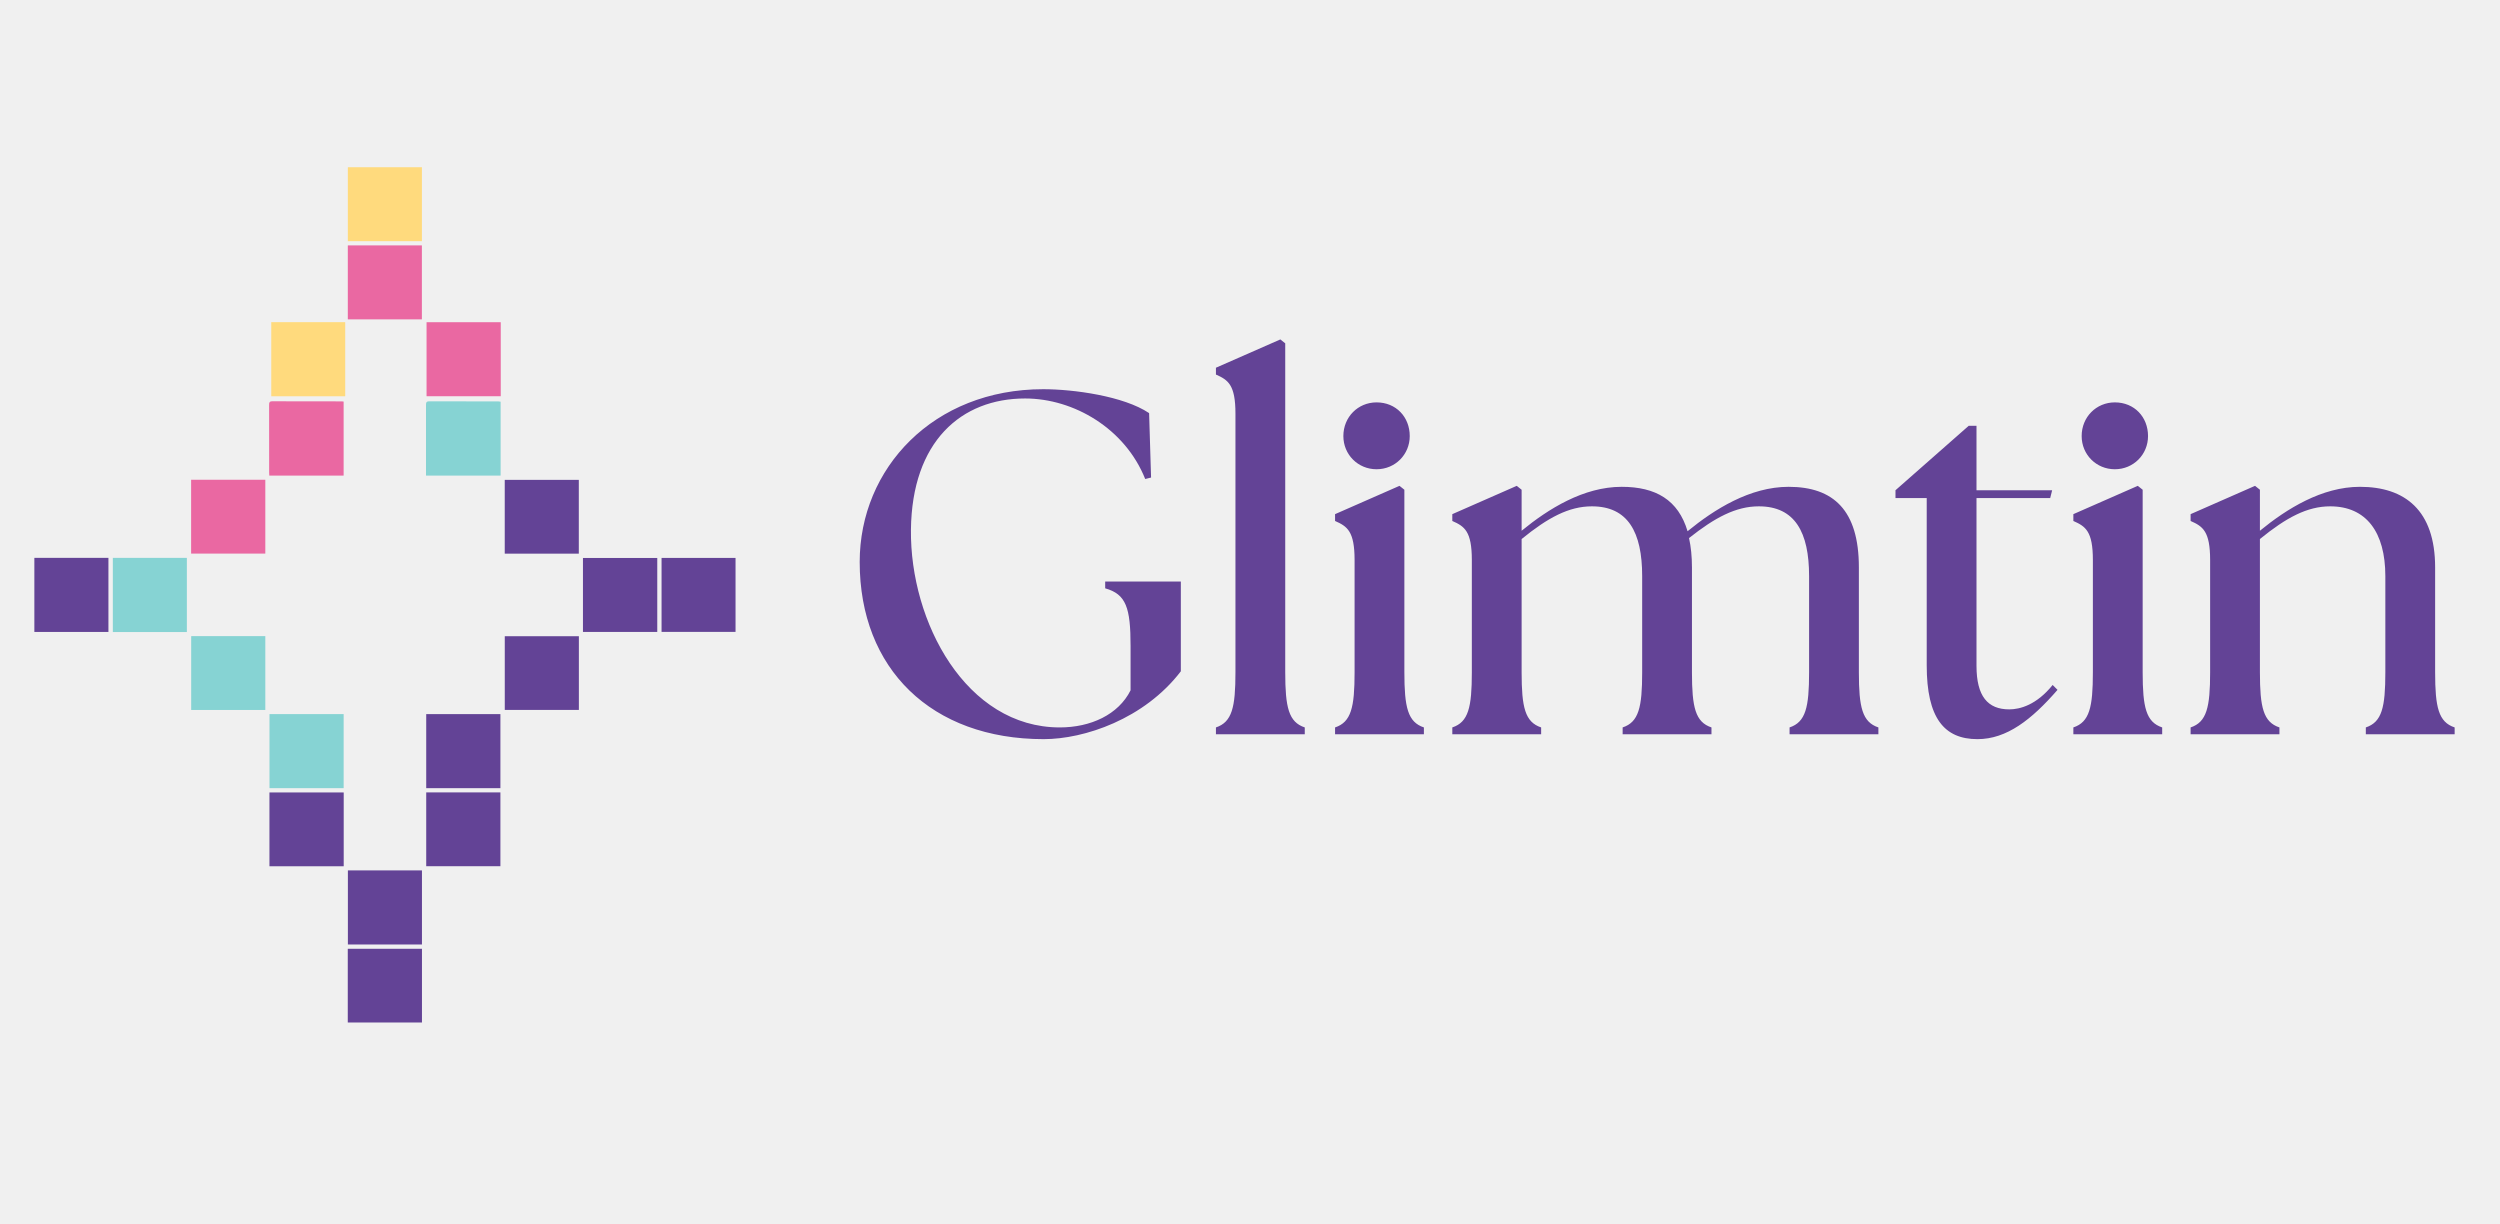
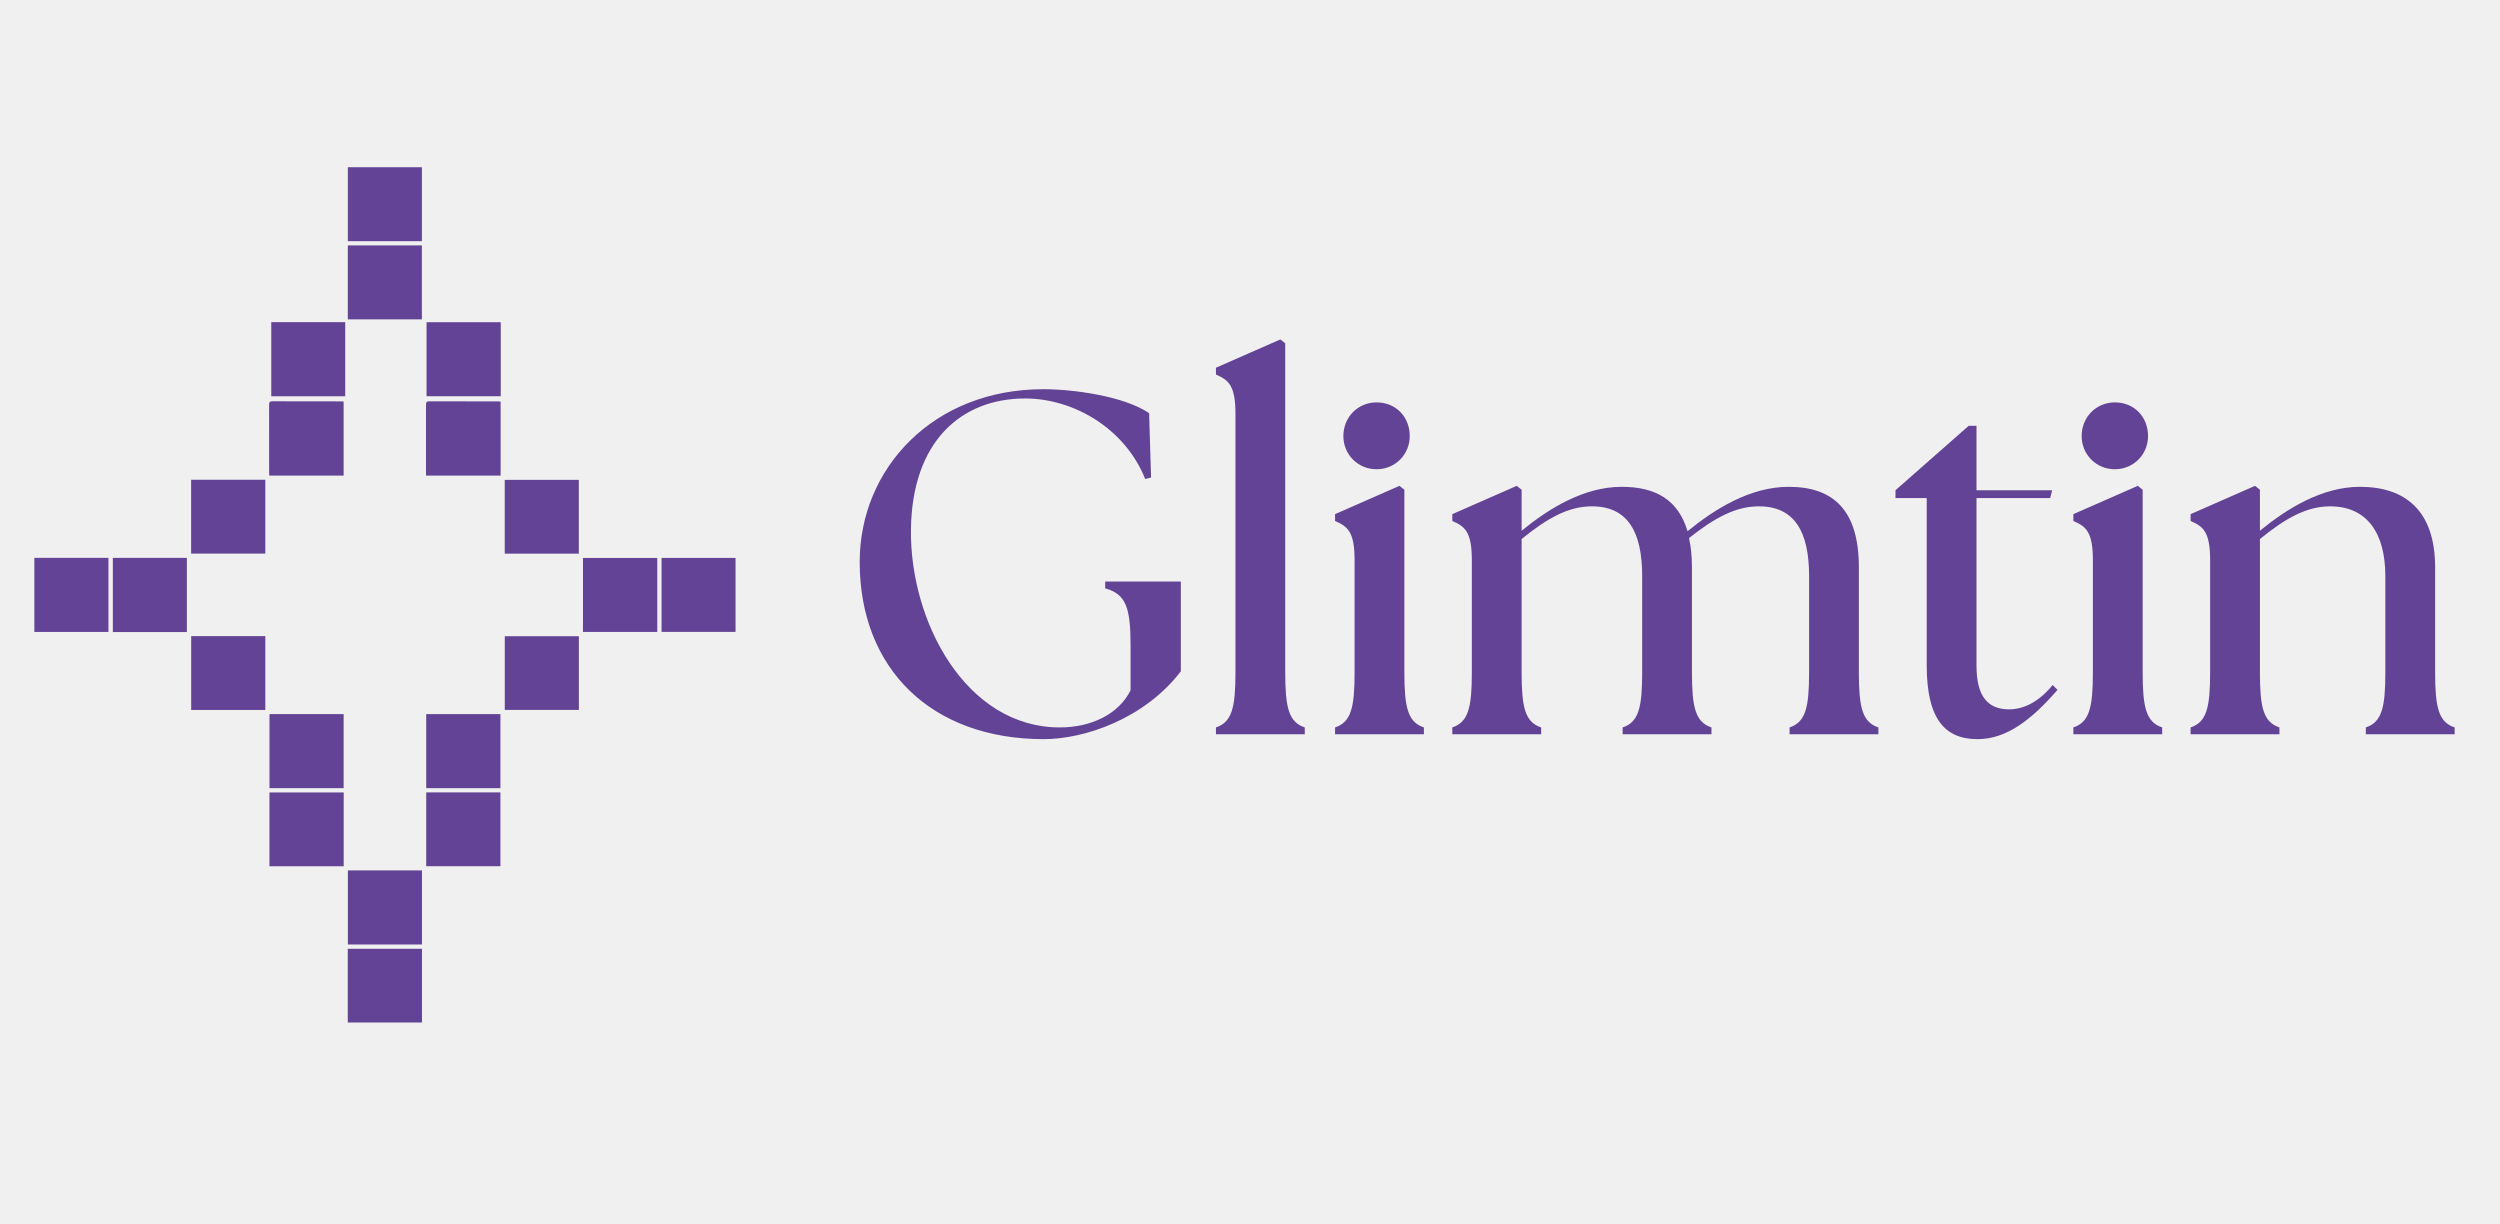
<svg xmlns="http://www.w3.org/2000/svg" width="429" height="210" viewBox="0 0 429 210" fill="none">
-   <g clip-path="url(#clip0_554_2)">
+   <g clip-path="url(#clip0_648_2)">
    <path d="M179.097 126.838C159.834 126.838 147.523 114.777 147.523 96.436C147.523 80.355 160.169 66.787 179.013 66.787C184.206 66.787 192.832 67.96 197.187 70.891L197.523 81.947L196.517 82.198C193.084 73.571 184.29 68.379 175.915 68.379C164.943 68.379 156.484 75.749 156.317 90.908C156.149 106.737 165.781 124.827 181.861 124.827C187.137 124.827 191.911 122.65 194.005 118.462V110.841C194.005 104.308 193.251 101.963 189.65 100.958V99.786H202.631V115.196C196.35 123.404 186.048 126.838 179.097 126.838ZM208.654 126V124.827C211.417 123.906 212.004 121.394 212.004 115.364V70.975C212.004 66.034 210.747 65.196 208.654 64.275V63.102L219.709 58.245L220.546 58.915V115.364C220.546 121.394 221.133 123.906 223.897 124.827V126H208.654ZM229.097 126V124.827C231.861 123.906 232.447 121.394 232.447 115.364V96.101C232.447 91.159 231.191 90.322 229.097 89.4V88.228L240.152 83.37L240.99 84.04V115.364C240.99 121.394 241.576 123.906 244.34 124.827V126H229.097ZM236.216 80.523C233.033 80.523 230.521 78.01 230.521 74.828C230.521 71.561 233.033 69.049 236.216 69.049C239.566 69.049 241.911 71.561 241.911 74.828C241.911 78.01 239.398 80.523 236.216 80.523ZM249.217 126V124.827C251.981 123.906 252.567 121.394 252.567 115.364V96.101C252.567 91.159 251.311 90.322 249.217 89.4V88.228L260.272 83.37L261.11 84.04V91.075C265.716 87.307 271.746 83.538 278.279 83.538C284.142 83.538 287.994 85.799 289.585 91.159C294.192 87.39 300.306 83.538 306.922 83.538C314.627 83.538 318.982 87.558 318.982 97.357V115.364C318.982 121.394 319.569 123.906 322.332 124.827V126H307.09V124.827C309.853 123.906 310.44 121.394 310.44 115.364V98.864C310.44 91.327 308.011 86.888 301.813 86.888C297.877 86.888 294.276 88.814 289.837 92.332C290.172 93.839 290.339 95.514 290.339 97.357V115.364C290.339 121.394 290.926 123.906 293.689 124.827V126H278.446V124.827C281.21 123.906 281.797 121.394 281.797 115.364V98.864C281.797 91.327 279.368 86.888 273.17 86.888C269.234 86.888 265.632 88.814 261.11 92.499V115.364C261.11 121.394 261.696 123.906 264.46 124.827V126H249.217ZM339.335 126.838C333.64 126.838 330.625 123.236 330.625 114.191V85.464H325.265V84.124L337.828 73.069H339.168V84.124H352.149L351.814 85.464H339.168V114.275C339.168 119.467 341.094 121.729 344.779 121.729C346.622 121.729 349.469 120.975 352.233 117.541L353.071 118.379C348.632 123.487 344.361 126.838 339.335 126.838ZM355.788 126V124.827C358.552 123.906 359.138 121.394 359.138 115.364V96.101C359.138 91.159 357.882 90.322 355.788 89.4V88.228L366.843 83.37L367.681 84.04V115.364C367.681 121.394 368.267 123.906 371.031 124.827V126H355.788ZM362.907 80.523C359.724 80.523 357.212 78.01 357.212 74.828C357.212 71.561 359.724 69.049 362.907 69.049C366.257 69.049 368.602 71.561 368.602 74.828C368.602 78.01 366.09 80.523 362.907 80.523ZM375.908 126V124.827C378.672 123.906 379.258 121.394 379.258 115.364V96.101C379.258 91.159 378.002 90.322 375.908 89.4V88.228L386.963 83.37L387.801 84.04V91.075C392.407 87.307 398.437 83.538 404.97 83.538C412.675 83.538 417.868 87.558 417.868 97.357V115.364C417.868 121.394 418.454 123.906 421.218 124.827V126H405.975V124.827C408.739 123.906 409.325 121.394 409.325 115.364V98.864C409.325 91.327 406.059 86.888 399.861 86.888C395.925 86.888 392.324 88.814 387.801 92.499V115.364C387.801 121.394 388.387 123.906 391.151 124.827V126H375.908Z" fill="#634396" />
    <path d="M112.787 108.44H100.035V95.748H112.787V108.44Z" fill="#634396" />
-     <path d="M46.211 81.616C46.201 81.412 46.185 81.245 46.185 81.078C46.185 77.218 46.185 73.357 46.18 69.492C46.18 69.095 46.216 68.86 46.724 68.86C50.708 68.881 54.691 68.871 58.67 68.876C58.754 68.876 58.837 68.897 58.968 68.912V81.616H46.211Z" fill="#EA68A2" />
-     <path d="M85.906 68.918V81.611H73.102V81.016C73.102 77.198 73.102 73.374 73.102 69.555C73.102 69.158 73.086 68.866 73.656 68.866C77.598 68.887 81.54 68.877 85.482 68.882C85.608 68.882 85.733 68.903 85.911 68.924L85.906 68.918Z" fill="#86D3D3" />
-     <path d="M46.244 122.539H58.97V135.247H46.244V122.539Z" fill="#86D3D3" />
+     <path d="M46.211 81.616C46.201 81.412 46.185 81.245 46.185 81.078C46.185 77.218 46.185 73.357 46.18 69.492C46.18 69.095 46.216 68.86 46.724 68.86C50.708 68.881 54.691 68.871 58.67 68.876C58.754 68.876 58.837 68.897 58.968 68.912V81.616H46.211Z" fill="#634396" />
+     <path d="M85.906 68.918V81.611H73.102V81.016C73.102 77.198 73.102 73.374 73.102 69.555C73.102 69.158 73.086 68.866 73.656 68.866C77.598 68.887 81.54 68.877 85.482 68.882C85.608 68.882 85.733 68.903 85.911 68.924L85.906 68.918Z" fill="#634396" />
+     <path d="M46.244 122.539H58.97V135.247H46.244V122.539Z" fill="#634396" />
    <path d="M73.139 135.25V122.542H85.87V135.25H73.139Z" fill="#634396" />
    <path d="M5.896 95.728H18.607V108.441H5.896V95.728Z" fill="#634396" />
-     <path d="M32.066 108.46H19.361V95.731H32.066V108.46Z" fill="#86D3D3" />
-     <path d="M59.69 41.387V28.699H72.4V41.387H59.69Z" fill="#FFDA7D" />
-     <path d="M59.684 54.803V42.111H72.394V54.803H59.684Z" fill="#EA68A2" />
-     <path d="M59.238 68.001H46.549V55.282H59.238V68.001Z" fill="#FFDA7D" />
-     <path d="M73.197 67.994V55.291H85.928V67.994H73.197Z" fill="#EA68A2" />
-     <path d="M32.797 82.325H45.528V94.997H32.797V82.325Z" fill="#EA68A2" />
+     <path d="M32.066 108.46H19.361V95.731H32.066V108.46Z" fill="#634396" />
+     <path d="M59.69 41.387V28.699H72.4V41.387H59.69Z" fill="#634396" />
+     <path d="M59.684 54.803V42.111H72.394V54.803H59.684Z" fill="#634396" />
+     <path d="M59.238 68.001H46.549V55.282H59.238V68.001Z" fill="#634396" />
+     <path d="M73.197 67.994V55.291H85.928V67.994H73.197Z" fill="#634396" />
+     <path d="M32.797 82.325H45.528V94.997H32.797V82.325Z" fill="#634396" />
    <path d="M113.523 95.739H126.218V108.432H113.523V95.739Z" fill="#634396" />
-     <path d="M45.529 109.159V121.831H32.809V109.159H45.529Z" fill="#86D3D3" />
+     <path d="M45.529 109.159V121.831H32.809V109.159H45.529Z" fill="#634396" />
    <path d="M58.98 148.651H46.238V135.985H58.98V148.651Z" fill="#634396" />
    <path d="M85.87 148.642H73.139V135.976H85.87V148.642Z" fill="#634396" />
    <path d="M72.407 162.074H59.697V149.361H72.407V162.074Z" fill="#634396" />
    <path d="M99.323 82.345V95.007H86.613V82.345H99.323Z" fill="#634396" />
    <path d="M99.334 109.176V121.822H86.619V109.176H99.334Z" fill="#634396" />
    <path d="M59.678 175.461V162.811H72.409V175.461H59.678Z" fill="#634396" />
  </g>
  <defs>
-     <clipPath id="clip0_554_2">
+     <clipPath id="clip0_648_2">
      <rect width="429" height="210" fill="white" />
    </clipPath>
  </defs>
</svg>
